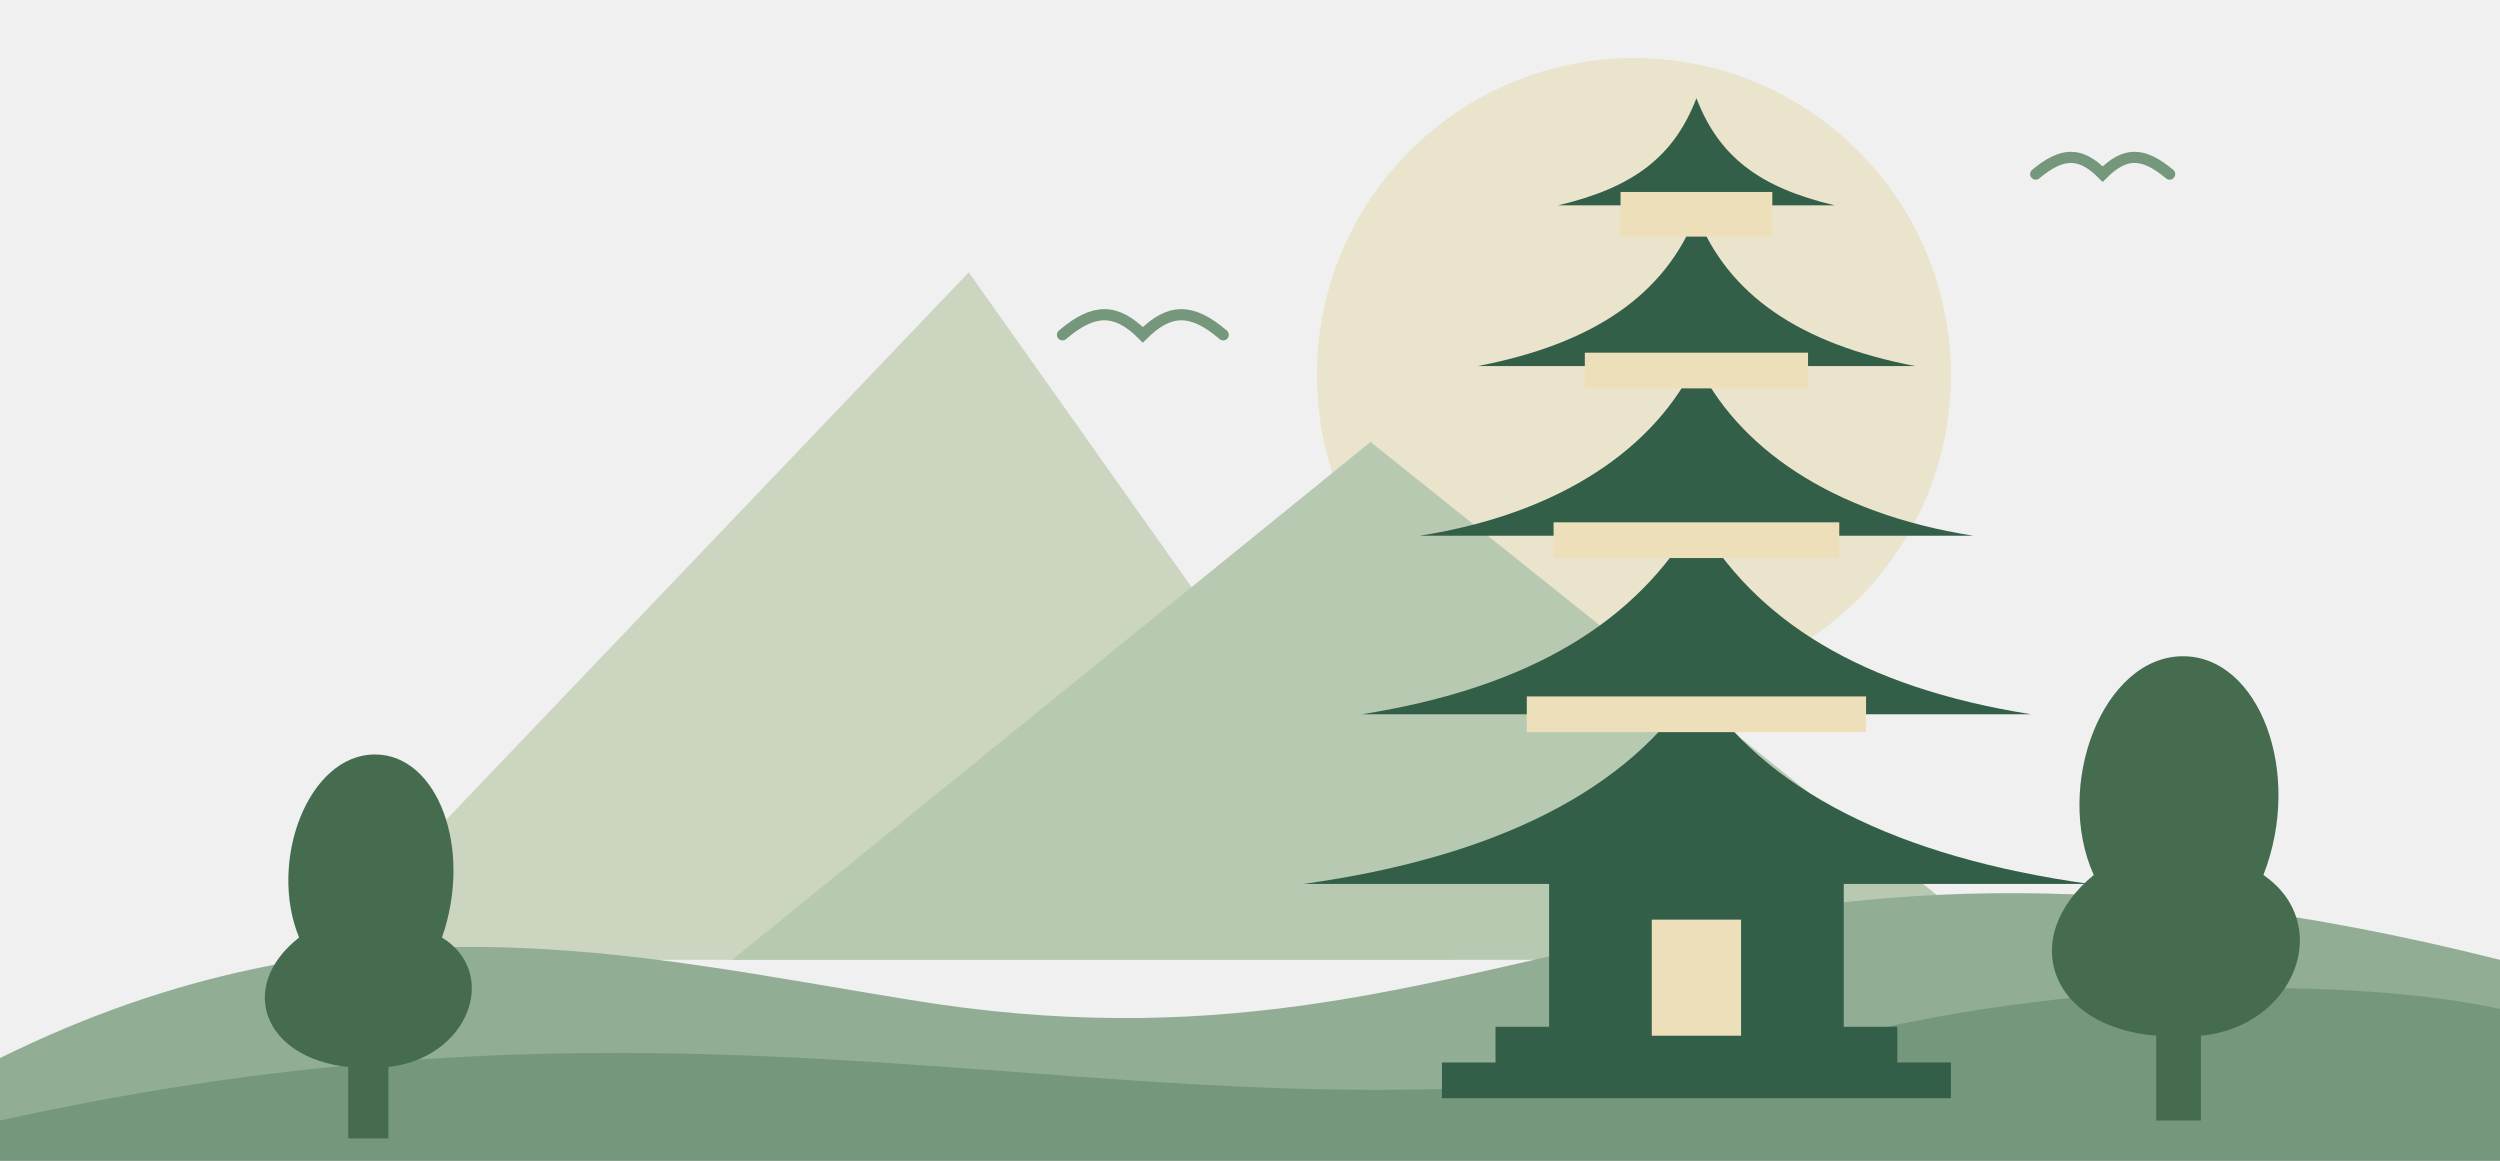
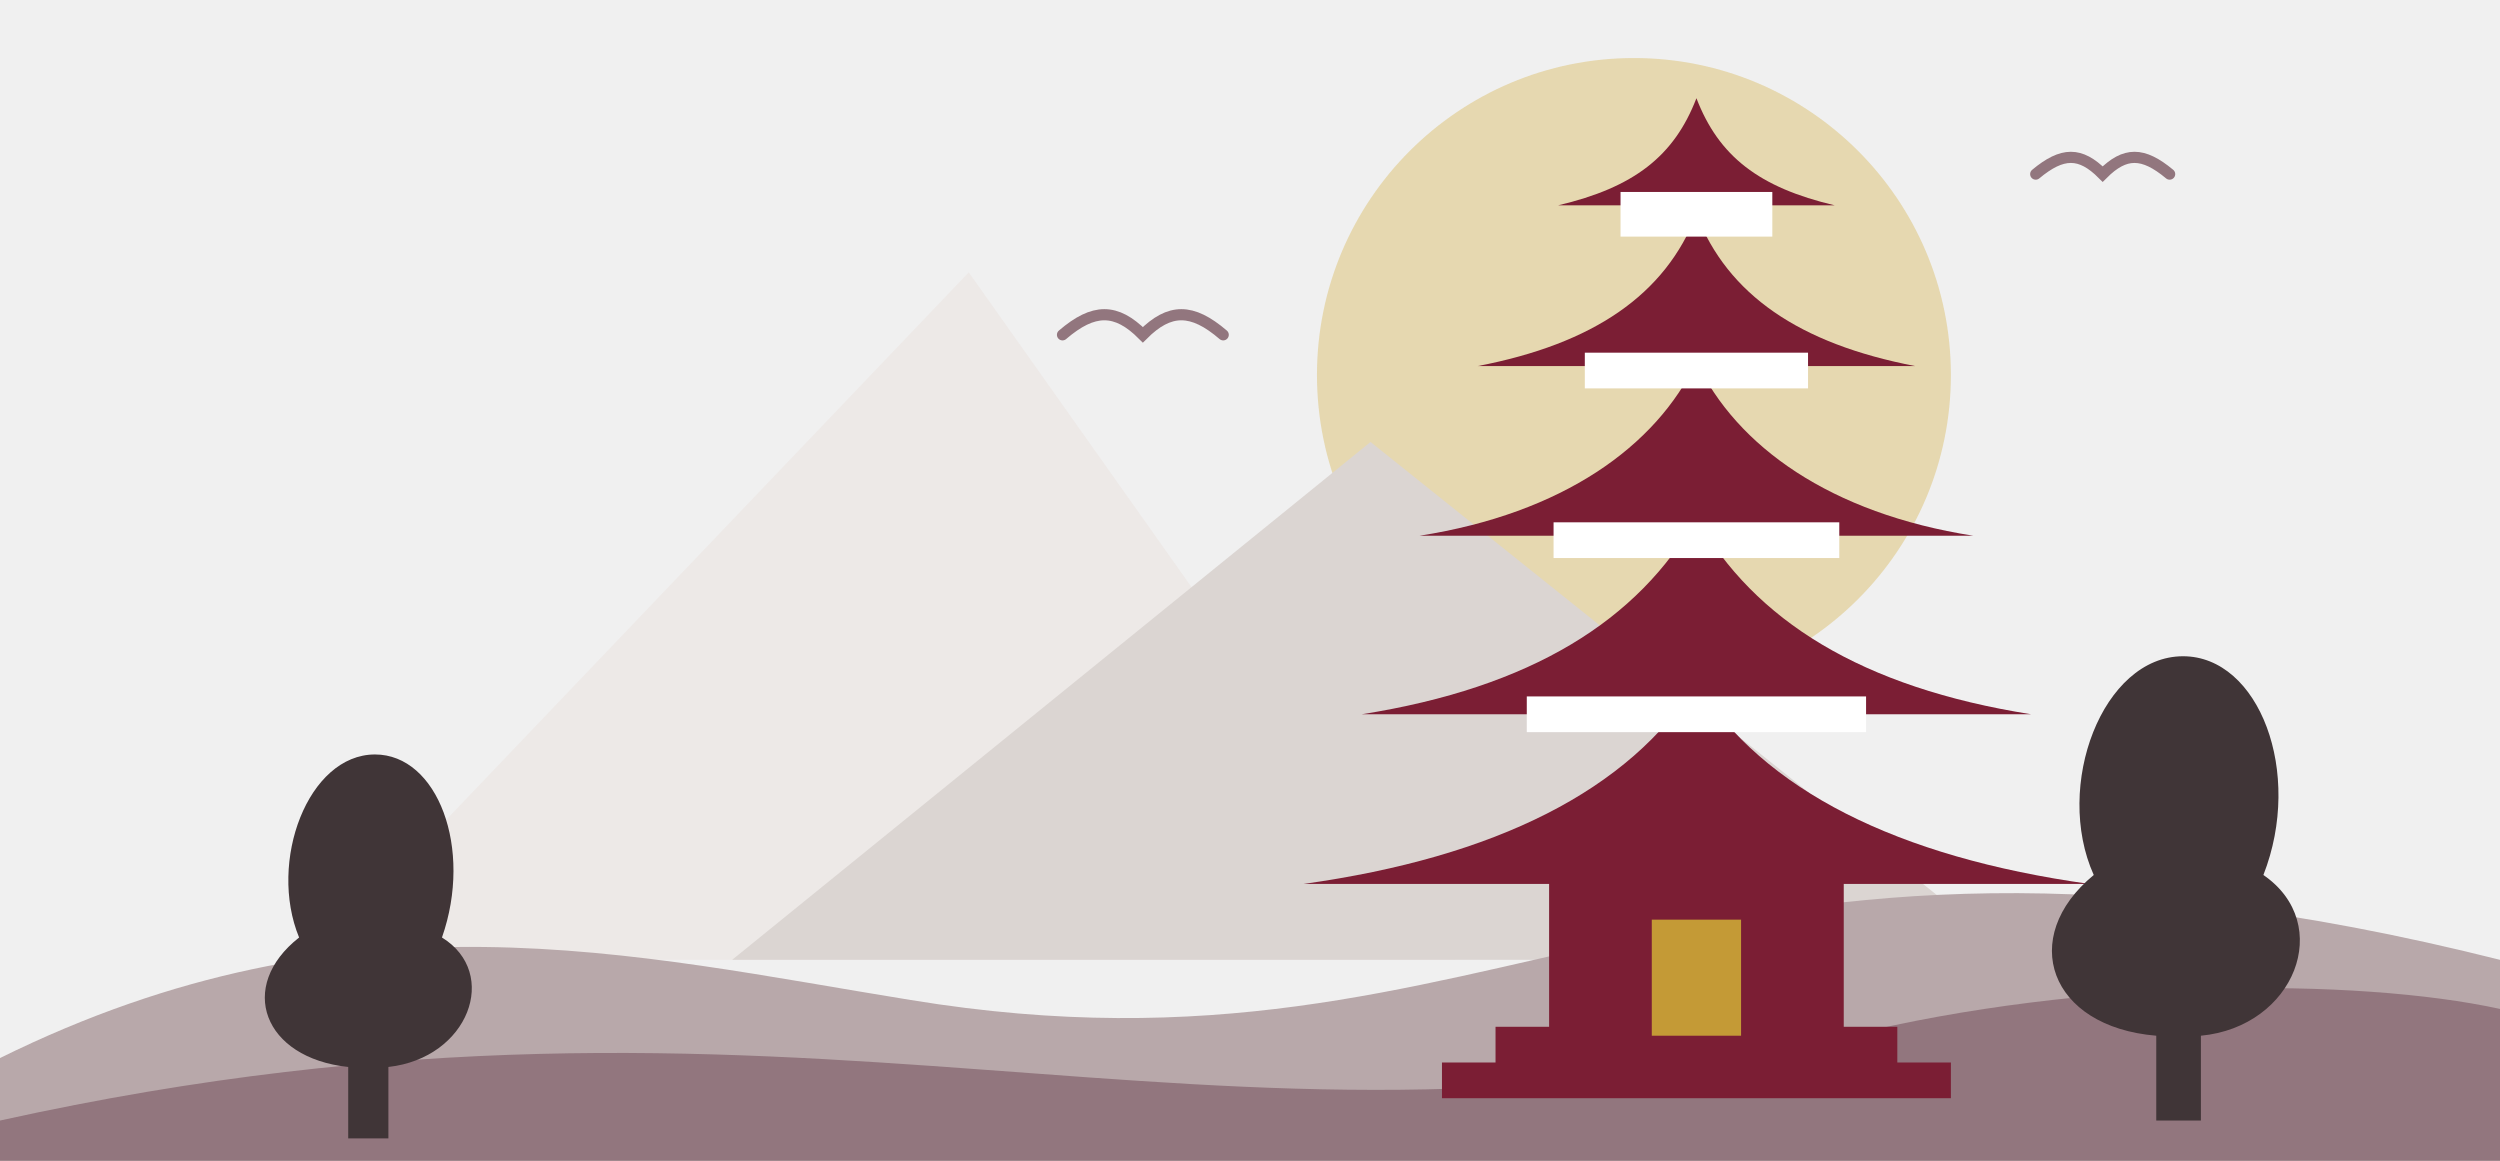
<svg xmlns="http://www.w3.org/2000/svg" width="560" height="260" viewBox="0 0 560 260" fill="none">
-   <circle cx="366" cy="84" r="71" fill="#e6ddba" opacity=".65" />
-   <path d="M70 215 217 61 326 215" fill="#cbd5bf" />
-   <path d="m164 215 143-116 145 116" fill="#b7c9b1" />
-   <path d="M0 237c79-39 142-23 204-13 134 22 173-55 356-9v45H0z" fill="#91ad93" />
-   <path d="M0 251c181-40 269 16 414-19 53-13 114-13 146-6v34H0z" fill="#75977c" />
-   <g fill="#335f48">
+   <circle cx="366" cy="84" r="71" fill="#d6b450" opacity=".4" />
+   <path d="M70 215 217 61 326 215" fill="#ede9e7" />
+   <path d="m164 215 143-116 145 116" fill="#dbd5d2" />
+   <path d="M0 237c79-39 142-23 204-13 134 22 173-55 356-9v45H0z" fill="#b8a8aa" />
+   <path d="M0 251c181-40 269 16 414-19 53-13 114-13 146-6v34H0z" fill="#92767e" />
+   <g fill="#7b1e34">
    <path d="M380 22c-5 13-14 20-31 24h62c-17-4-26-11-31-24z" />
    <path d="M380 48c-7 18-23 29-49 34h98c-26-5-42-16-49-34z" />
    <path d="M380 81c-9 19-30 34-62 39h124c-32-5-53-20-62-39z" />
    <path d="M380 116c-13 23-37 38-75 44h150c-38-6-62-21-75-44z" />
    <path d="M380 153c-15 24-45 39-88 45h176c-43-6-73-21-88-45z" />
    <path d="M347 196h66v36h-66zM335 230h90v8h-90zM323 238h114v8H323z" />
  </g>
-   <g fill="#ecdfb9">
-     <path d="M363 43h34v10h-34zM355 79h50v8h-50zM348 117h64v8h-64zM342 156h76v8h-76zM370 206h20v26h-20z" />
-   </g>
-   <g fill="#456c4e">
+   <path d="M363 43h34v10h-34zM355 79h50v8h-50zM348 117h64v8h-64zM342 156h76v8h-76z" fill="#fff" />
+   <path d="M370 206h20v26h-20z" fill="#c49a36" />
+   <g fill="#403537">
    <path d="M489 147c-18 0-29 29-20 49-17 14-10 34 14 36v19h10v-19c21-2 30-25 14-36 9-23-1-49-18-49zM84 169c-15 0-24 24-17 41-14 11-8 27 11 29v16h9v-16c18-2 25-21 12-29 7-20-1-41-15-41z" />
  </g>
-   <path d="M238 75c7-6 12-6 18 0 6-6 11-6 18 0M456 39c6-5 10-5 15 0 5-5 9-5 15 0" stroke="#75977c" stroke-width="2.5" stroke-linecap="round" />
+   <path d="M238 75c7-6 12-6 18 0 6-6 11-6 18 0M456 39c6-5 10-5 15 0 5-5 9-5 15 0" stroke="#92767e" stroke-width="2.5" stroke-linecap="round" />
</svg>
